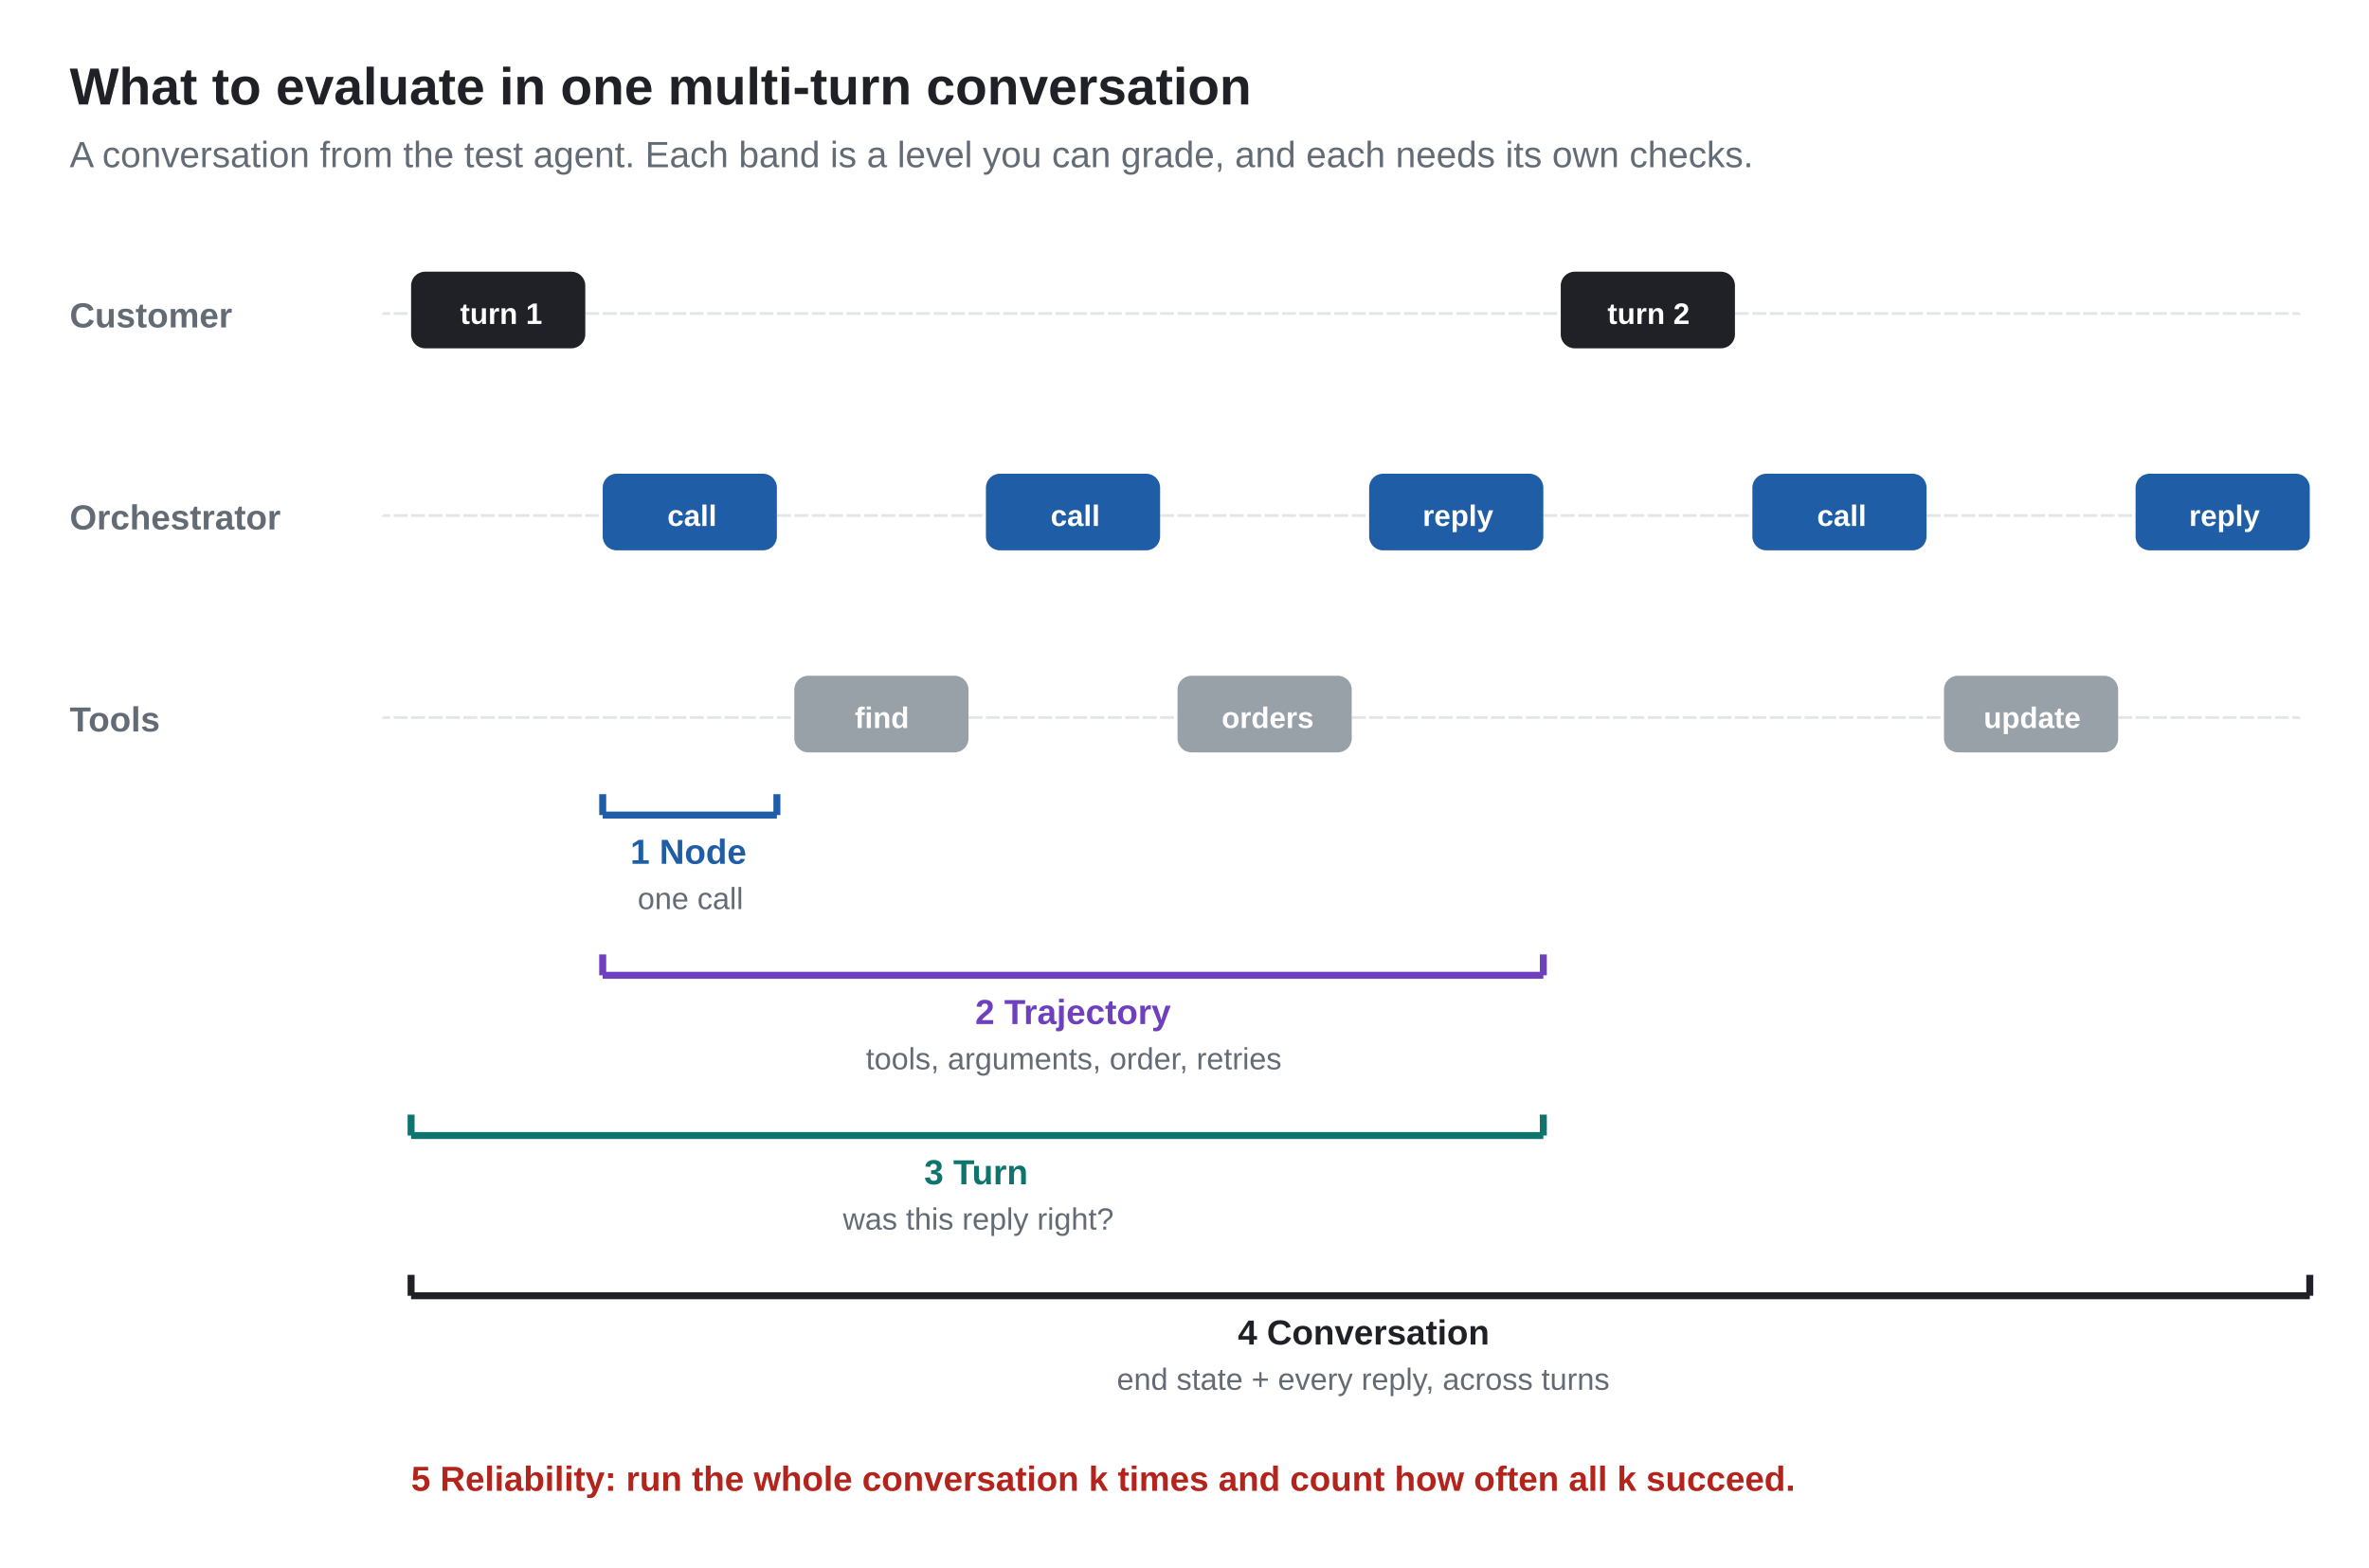
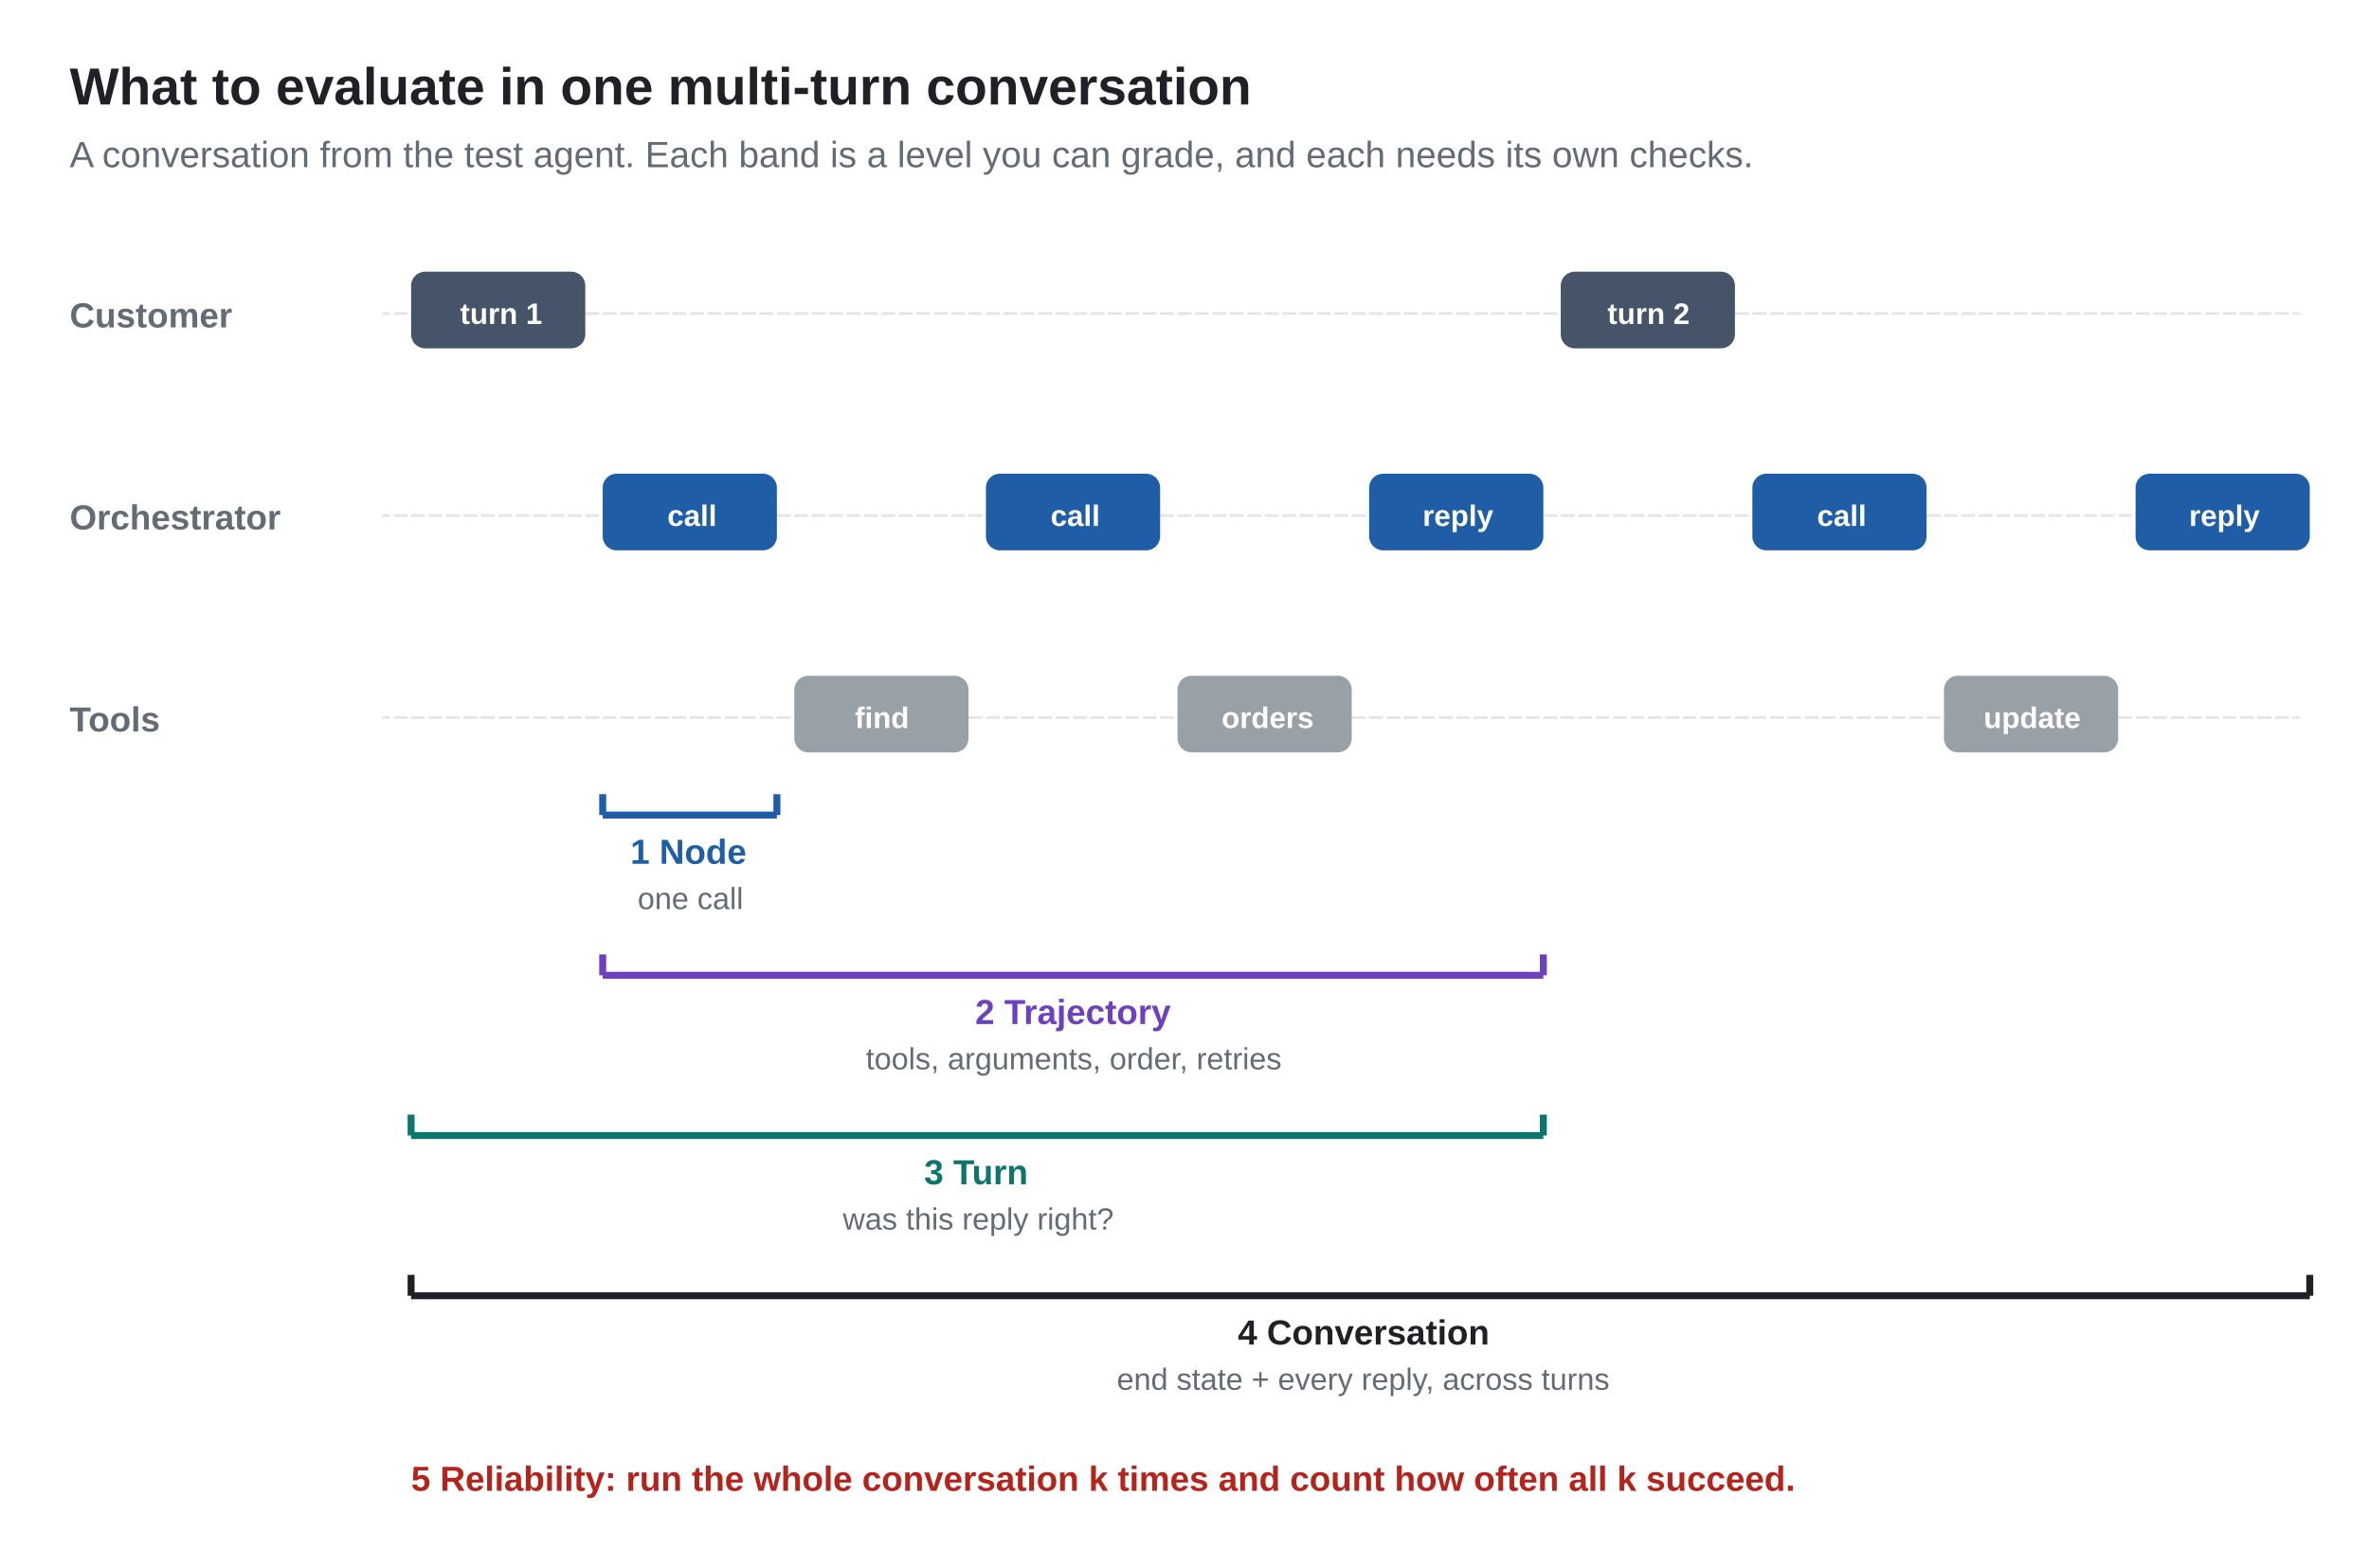
<svg xmlns="http://www.w3.org/2000/svg" width="680" height="450" preserveAspectRatio="xMinYMin meet" viewBox="0 0 680 450" version="1.0" fill-rule="evenodd">
  <clipPath id="clip">
    <rect x="0" y="0" width="680" height="450" />
  </clipPath>
  <g id="group" transform="scale(1,-1) translate(0,-450)" style="clip-path: url(#clip)">
    <g transform="">
      <rect x="0" y="0" width="680" height="450" style="stroke: none; stroke-linecap: butt; stroke-width: 1; fill: rgb(100%,100%,100%); fill-rule: evenodd;" />
      <text x="20" y="420" style="font-family: 'Segoe UI', 'Helvetica Neue', Arial, sans-serif; font-weight: bold; font-size: 15px;fill: rgb(12%,13%,15%); stroke:none;" transform="translate(0,840) scale(1,-1)">What to evaluate in one multi-turn conversation</text>
      <text x="20" y="402" style="font-family: 'Segoe UI', 'Helvetica Neue', Arial, sans-serif; font-weight: normal; font-size: 10.5px;fill: rgb(39%,42%,46%); stroke:none;" transform="translate(0,804) scale(1,-1)">A conversation from the test agent. Each band is a level you can grade, and each needs its own checks.</text>
      <text x="20" y="356" style="font-family: 'Segoe UI', 'Helvetica Neue', Arial, sans-serif; font-weight: 600; font-size: 10px;fill: rgb(39%,42%,46%); stroke:none;" transform="translate(0,712) scale(1,-1)">Customer</text>
      <path d="M 110,360 L 660,360 Z" style="stroke: rgb(89%,90%,91%); stroke-linecap: butt; stroke-width: 0.8; stroke-dasharray: 2, 3;" />
      <text x="20" y="298" style="font-family: 'Segoe UI', 'Helvetica Neue', Arial, sans-serif; font-weight: 600; font-size: 10px;fill: rgb(39%,42%,46%); stroke:none;" transform="translate(0,596) scale(1,-1)">Orchestrator</text>
      <path d="M 110,302 L 660,302 Z" style="stroke: rgb(89%,90%,91%); stroke-linecap: butt; stroke-width: 0.8; stroke-dasharray: 2, 3;" />
      <text x="20" y="240" style="font-family: 'Segoe UI', 'Helvetica Neue', Arial, sans-serif; font-weight: 600; font-size: 10px;fill: rgb(39%,42%,46%); stroke:none;" transform="translate(0,480) scale(1,-1)">Tools</text>
      <path d="M 110,244 L 660,244 Z" style="stroke: rgb(89%,90%,91%); stroke-linecap: butt; stroke-width: 0.8; stroke-dasharray: 2, 3;" />
-       <rect x="118" y="350" width="50" height="22" rx="4" ry="4" style="stroke: none; stroke-linecap: butt; stroke-width: 1; fill: rgb(12%,13%,15%); fill-rule: evenodd;" />
+       <rect x="118" y="350" width="50" height="22" rx="4" ry="4" style="stroke: none; stroke-linecap: butt; stroke-width: 1; fill: rgb(27%,33%,41%); fill-rule: evenodd;" />
      <text x="132.053" y="357" style="font-family: 'Segoe UI', 'Helvetica Neue', Arial, sans-serif; font-weight: 600; font-size: 8.5px;fill: rgb(100%,100%,100%); stroke:none;" transform="translate(0,714) scale(1,-1)">turn 1</text>
      <rect x="173" y="292" width="50" height="22" rx="4" ry="4" style="stroke: none; stroke-linecap: butt; stroke-width: 1; fill: rgb(12%,37%,65%); fill-rule: evenodd;" />
      <text x="191.563" y="299" style="font-family: 'Segoe UI', 'Helvetica Neue', Arial, sans-serif; font-weight: 600; font-size: 8.5px;fill: rgb(100%,100%,100%); stroke:none;" transform="translate(0,598) scale(1,-1)">call</text>
      <rect x="228" y="234" width="50" height="22" rx="4" ry="4" style="stroke: none; stroke-linecap: butt; stroke-width: 1; fill: rgb(60%,63%,66%); fill-rule: evenodd;" />
      <text x="245.384" y="241" style="font-family: 'Segoe UI', 'Helvetica Neue', Arial, sans-serif; font-weight: 600; font-size: 8.5px;fill: rgb(100%,100%,100%); stroke:none;" transform="translate(0,482) scale(1,-1)">find</text>
      <rect x="283" y="292" width="50" height="22" rx="4" ry="4" style="stroke: none; stroke-linecap: butt; stroke-width: 1; fill: rgb(12%,37%,65%); fill-rule: evenodd;" />
      <text x="301.563" y="299" style="font-family: 'Segoe UI', 'Helvetica Neue', Arial, sans-serif; font-weight: 600; font-size: 8.5px;fill: rgb(100%,100%,100%); stroke:none;" transform="translate(0,598) scale(1,-1)">call</text>
      <rect x="338" y="234" width="50" height="22" rx="4" ry="4" style="stroke: none; stroke-linecap: butt; stroke-width: 1; fill: rgb(60%,63%,66%); fill-rule: evenodd;" />
      <text x="350.665" y="241" style="font-family: 'Segoe UI', 'Helvetica Neue', Arial, sans-serif; font-weight: 600; font-size: 8.5px;fill: rgb(100%,100%,100%); stroke:none;" transform="translate(0,482) scale(1,-1)">orders</text>
      <rect x="393" y="292" width="50" height="22" rx="4" ry="4" style="stroke: none; stroke-linecap: butt; stroke-width: 1; fill: rgb(12%,37%,65%); fill-rule: evenodd;" />
      <text x="408.338" y="299" style="font-family: 'Segoe UI', 'Helvetica Neue', Arial, sans-serif; font-weight: 600; font-size: 8.5px;fill: rgb(100%,100%,100%); stroke:none;" transform="translate(0,598) scale(1,-1)">reply</text>
-       <rect x="448" y="350" width="50" height="22" rx="4" ry="4" style="stroke: none; stroke-linecap: butt; stroke-width: 1; fill: rgb(12%,13%,15%); fill-rule: evenodd;" />
+       <rect x="448" y="350" width="50" height="22" rx="4" ry="4" style="stroke: none; stroke-linecap: butt; stroke-width: 1; fill: rgb(27%,33%,41%); fill-rule: evenodd;" />
      <text x="461.404" y="357" style="font-family: 'Segoe UI', 'Helvetica Neue', Arial, sans-serif; font-weight: 600; font-size: 8.5px;fill: rgb(100%,100%,100%); stroke:none;" transform="translate(0,714) scale(1,-1)">turn 2</text>
      <rect x="503" y="292" width="50" height="22" rx="4" ry="4" style="stroke: none; stroke-linecap: butt; stroke-width: 1; fill: rgb(12%,37%,65%); fill-rule: evenodd;" />
      <text x="521.563" y="299" style="font-family: 'Segoe UI', 'Helvetica Neue', Arial, sans-serif; font-weight: 600; font-size: 8.5px;fill: rgb(100%,100%,100%); stroke:none;" transform="translate(0,598) scale(1,-1)">call</text>
      <rect x="558" y="234" width="50" height="22" rx="4" ry="4" style="stroke: none; stroke-linecap: butt; stroke-width: 1; fill: rgb(60%,63%,66%); fill-rule: evenodd;" />
      <text x="569.387" y="241" style="font-family: 'Segoe UI', 'Helvetica Neue', Arial, sans-serif; font-weight: 600; font-size: 8.5px;fill: rgb(100%,100%,100%); stroke:none;" transform="translate(0,482) scale(1,-1)">update</text>
      <rect x="613" y="292" width="50" height="22" rx="4" ry="4" style="stroke: none; stroke-linecap: butt; stroke-width: 1; fill: rgb(12%,37%,65%); fill-rule: evenodd;" />
      <text x="628.338" y="299" style="font-family: 'Segoe UI', 'Helvetica Neue', Arial, sans-serif; font-weight: 600; font-size: 8.5px;fill: rgb(100%,100%,100%); stroke:none;" transform="translate(0,598) scale(1,-1)">reply</text>
      <path d="M 173,216 L 223,216 Z" style="stroke: rgb(12%,37%,65%); stroke-linecap: butt; stroke-width: 2;" />
      <path d="M 173,216 L 173,222 Z" style="stroke: rgb(12%,37%,65%); stroke-linecap: butt; stroke-width: 2;" />
      <path d="M 223,216 L 223,222 Z" style="stroke: rgb(12%,37%,65%); stroke-linecap: butt; stroke-width: 2;" />
      <text x="180.937" y="202" style="font-family: 'Segoe UI', 'Helvetica Neue', Arial, sans-serif; font-weight: bold; font-size: 10px;fill: rgb(12%,37%,65%); stroke:none;" transform="translate(0,404) scale(1,-1)">1 Node</text>
      <text x="183.023" y="189" style="font-family: 'Segoe UI', 'Helvetica Neue', Arial, sans-serif; font-weight: normal; font-size: 8.8px;fill: rgb(39%,42%,46%); stroke:none;" transform="translate(0,378) scale(1,-1)">one call</text>
      <path d="M 173,170 L 443,170 Z" style="stroke: rgb(43%,25%,75%); stroke-linecap: butt; stroke-width: 2;" />
      <path d="M 173,170 L 173,176 Z" style="stroke: rgb(43%,25%,75%); stroke-linecap: butt; stroke-width: 2;" />
      <path d="M 443,170 L 443,176 Z" style="stroke: rgb(43%,25%,75%); stroke-linecap: butt; stroke-width: 2;" />
      <text x="279.926" y="156" style="font-family: 'Segoe UI', 'Helvetica Neue', Arial, sans-serif; font-weight: bold; font-size: 10px;fill: rgb(43%,25%,75%); stroke:none;" transform="translate(0,312) scale(1,-1)">2 Trajectory</text>
      <text x="248.54" y="143" style="font-family: 'Segoe UI', 'Helvetica Neue', Arial, sans-serif; font-weight: normal; font-size: 8.8px;fill: rgb(39%,42%,46%); stroke:none;" transform="translate(0,286) scale(1,-1)">tools, arguments, order, retries</text>
      <path d="M 118,124 L 443,124 Z" style="stroke: rgb(5%,46%,43%); stroke-linecap: butt; stroke-width: 2;" />
      <path d="M 118,124 L 118,130 Z" style="stroke: rgb(5%,46%,43%); stroke-linecap: butt; stroke-width: 2;" />
      <path d="M 443,124 L 443,130 Z" style="stroke: rgb(5%,46%,43%); stroke-linecap: butt; stroke-width: 2;" />
      <text x="265.275" y="110" style="font-family: 'Segoe UI', 'Helvetica Neue', Arial, sans-serif; font-weight: bold; font-size: 10px;fill: rgb(5%,46%,43%); stroke:none;" transform="translate(0,220) scale(1,-1)">3 Turn</text>
      <text x="241.933" y="97" style="font-family: 'Segoe UI', 'Helvetica Neue', Arial, sans-serif; font-weight: normal; font-size: 8.8px;fill: rgb(39%,42%,46%); stroke:none;" transform="translate(0,194) scale(1,-1)">was this reply right?</text>
      <path d="M 118,78 L 663,78 Z" style="stroke: rgb(12%,13%,15%); stroke-linecap: butt; stroke-width: 2;" />
      <path d="M 118,78 L 118,84 Z" style="stroke: rgb(12%,13%,15%); stroke-linecap: butt; stroke-width: 2;" />
      <path d="M 663,78 L 663,84 Z" style="stroke: rgb(12%,13%,15%); stroke-linecap: butt; stroke-width: 2;" />
      <text x="355.3" y="64" style="font-family: 'Segoe UI', 'Helvetica Neue', Arial, sans-serif; font-weight: bold; font-size: 10px;fill: rgb(12%,13%,15%); stroke:none;" transform="translate(0,128) scale(1,-1)">4 Conversation</text>
      <text x="320.573" y="51" style="font-family: 'Segoe UI', 'Helvetica Neue', Arial, sans-serif; font-weight: normal; font-size: 8.8px;fill: rgb(39%,42%,46%); stroke:none;" transform="translate(0,102) scale(1,-1)">end state + every reply, across turns</text>
      <text x="118" y="22" style="font-family: 'Segoe UI', 'Helvetica Neue', Arial, sans-serif; font-weight: bold; font-size: 10px;fill: rgb(70%,14%,11%); stroke:none;" transform="translate(0,44) scale(1,-1)">5 Reliability: run the whole conversation k times and count how often all k succeed.</text>
    </g>
  </g>
</svg>
